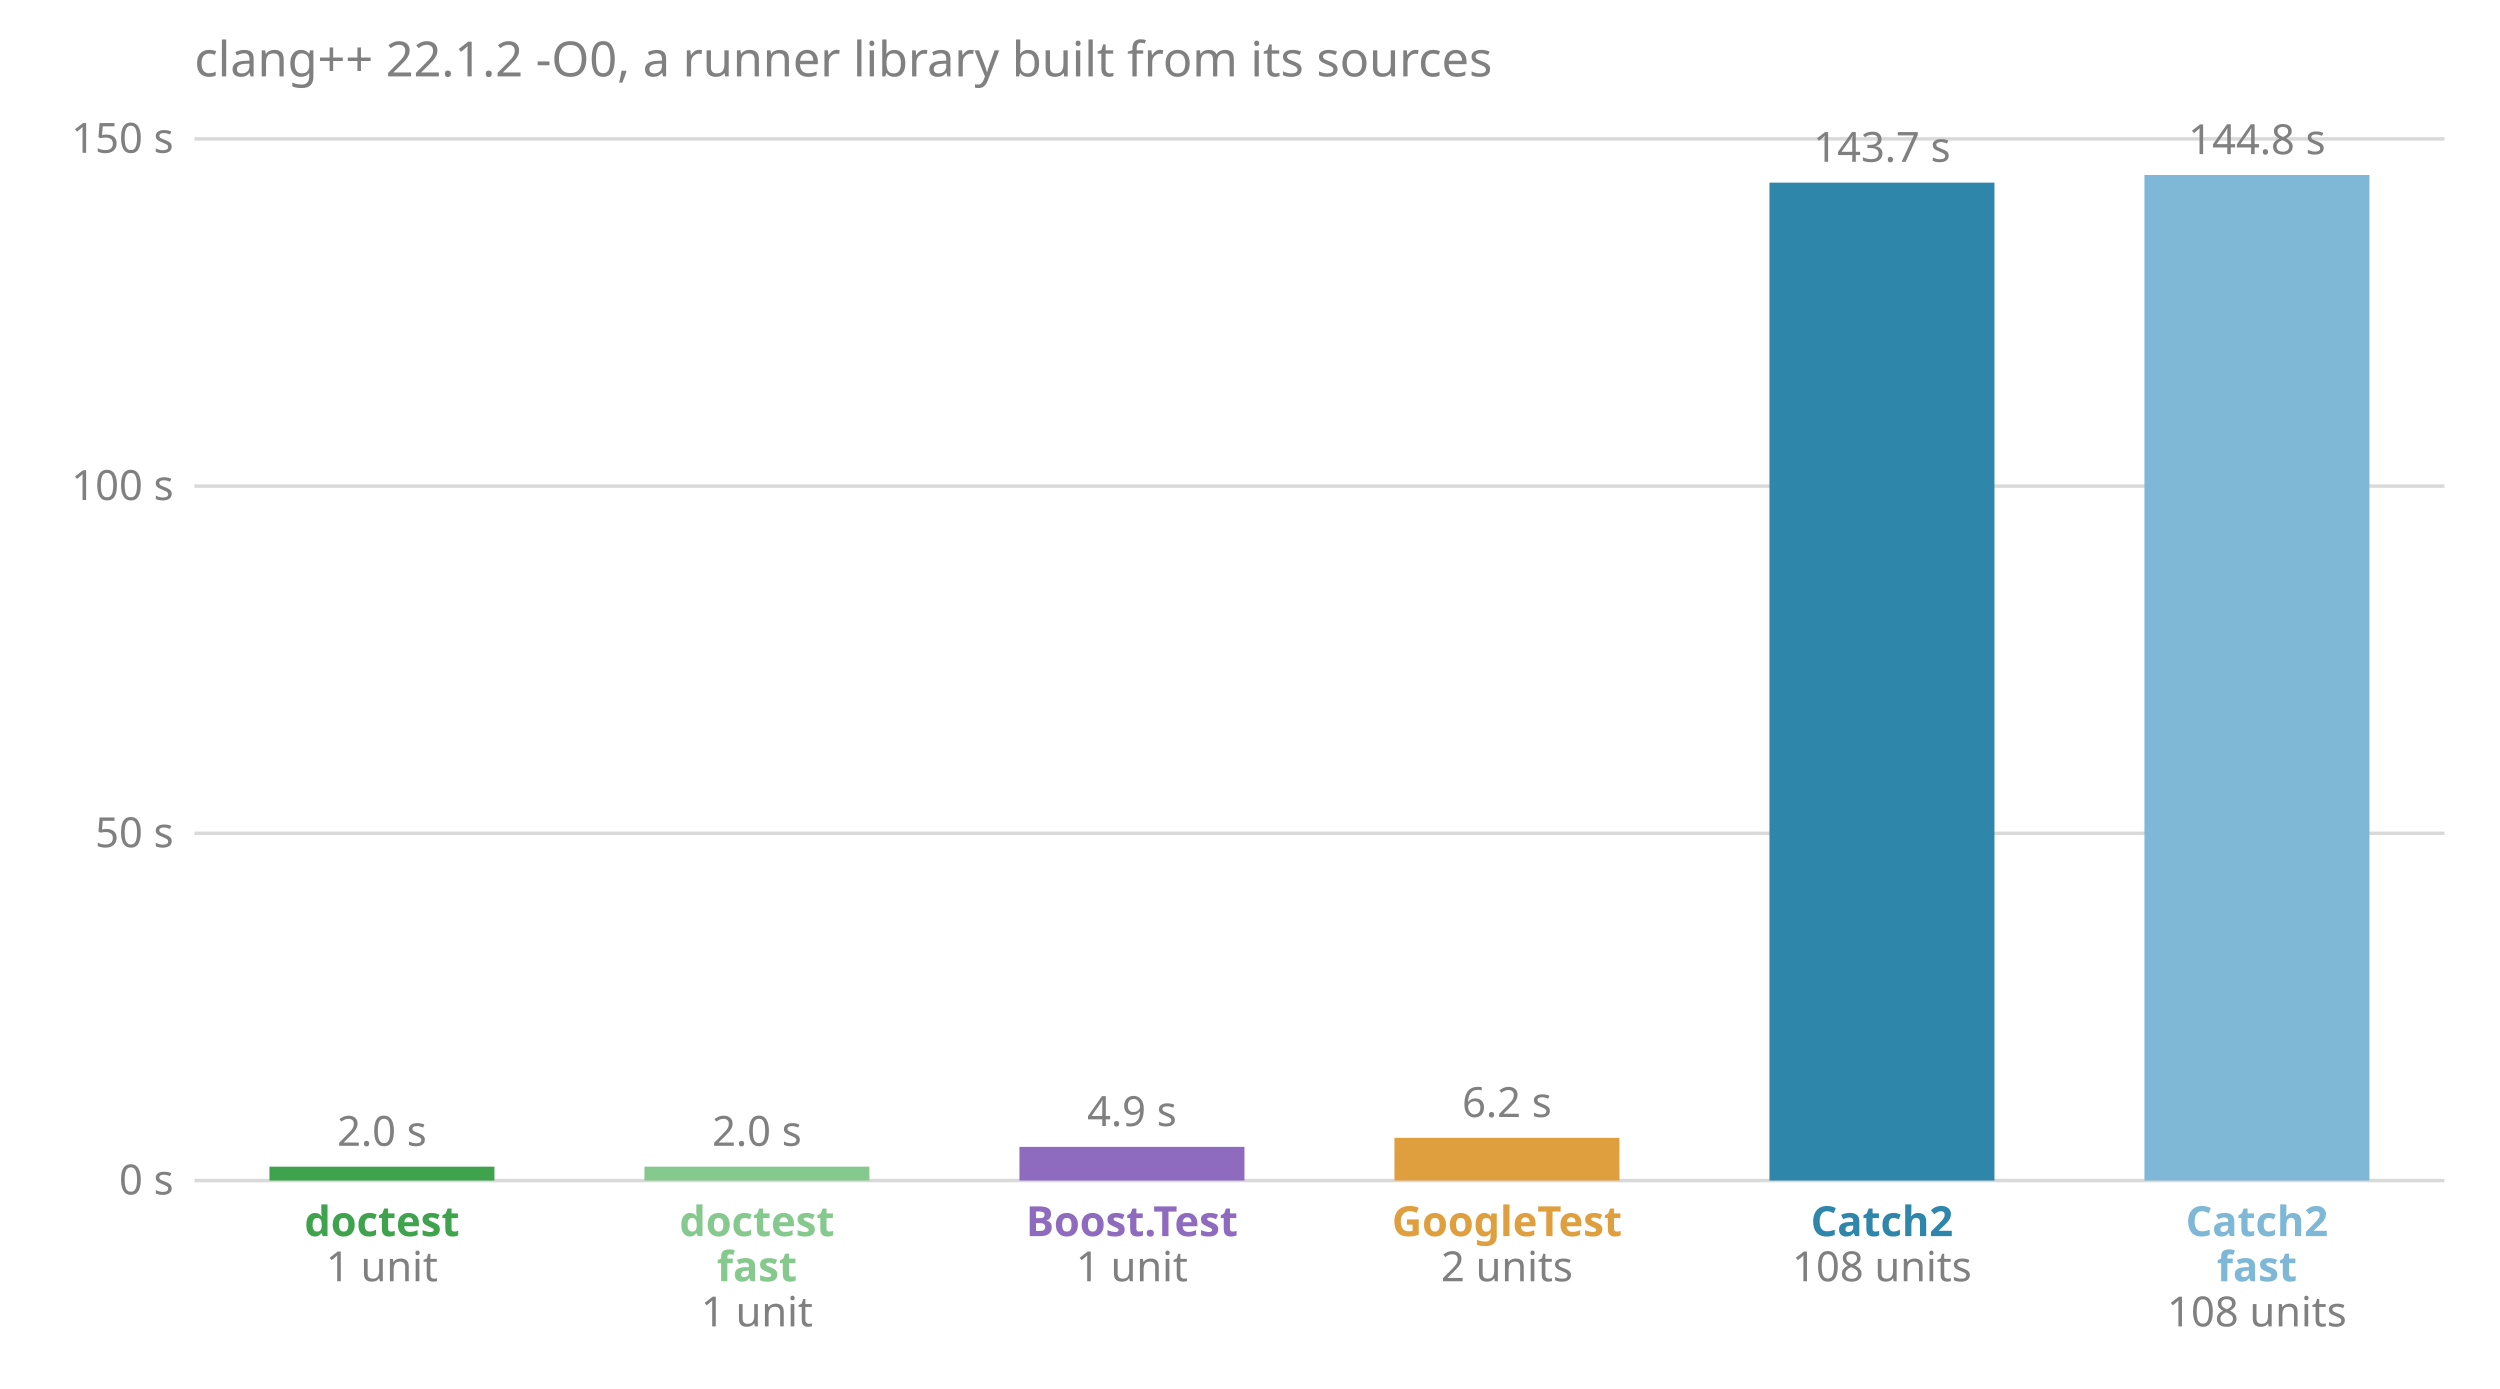
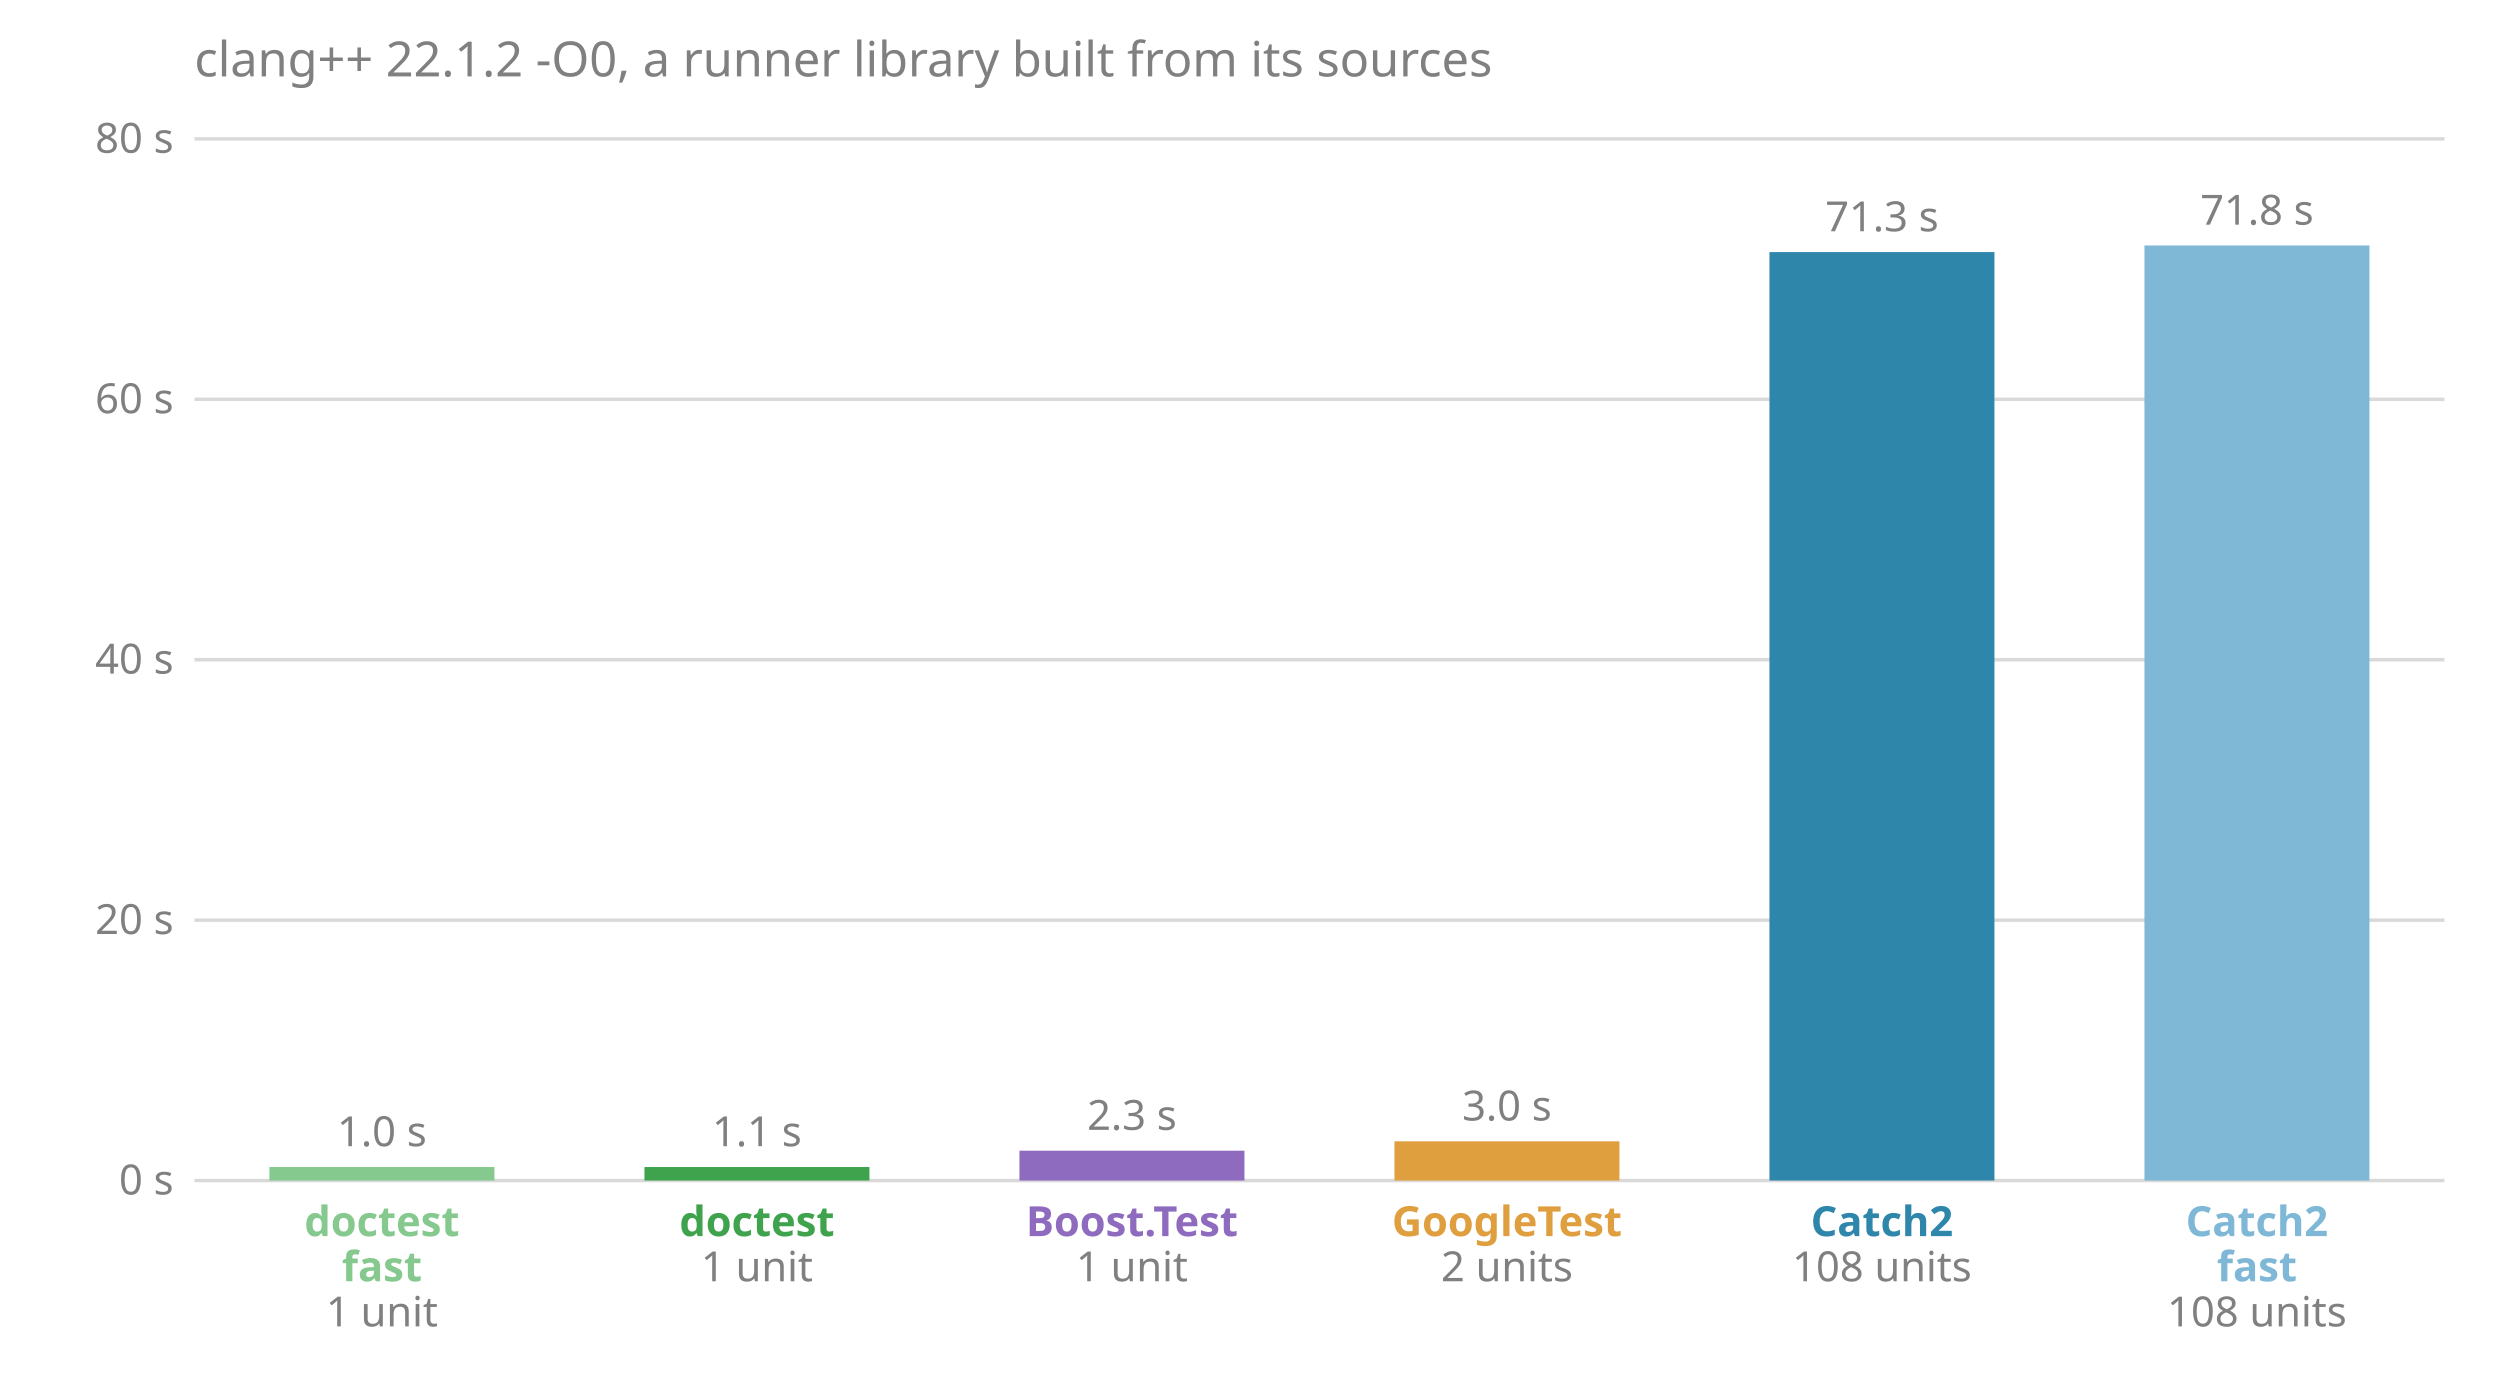
<svg xmlns="http://www.w3.org/2000/svg" viewBox="0 0 720 400" font-family="sans-serif" font-size="12">
  <text x="56.0" y="22.0" fill="#808080" font-size="14">clang++ 22.1.2 -O0, a runner library built from its sources</text>
  <line x1="56.0" x2="704.0" y1="340.0" y2="340.0" stroke="#808080" stroke-opacity="0.3" />
  <text x="50.0" y="344.0" fill="#808080" text-anchor="end">0 s</text>
-   <line x1="56.0" x2="704.0" y1="240.0" y2="240.0" stroke="#808080" stroke-opacity="0.3" />
-   <text x="50.0" y="244.0" fill="#808080" text-anchor="end">50 s</text>
-   <line x1="56.0" x2="704.0" y1="140.0" y2="140.0" stroke="#808080" stroke-opacity="0.3" />
-   <text x="50.0" y="144.0" fill="#808080" text-anchor="end">100 s</text>
+   <line x1="56.0" x2="704.0" y1="265.0" y2="265.0" stroke="#808080" stroke-opacity="0.3" />
+   <text x="50.0" y="269.0" fill="#808080" text-anchor="end">20 s</text>
+   <line x1="56.0" x2="704.0" y1="190.0" y2="190.0" stroke="#808080" stroke-opacity="0.3" />
+   <text x="50.0" y="194.0" fill="#808080" text-anchor="end">40 s</text>
+   <line x1="56.0" x2="704.0" y1="115.0" y2="115.0" stroke="#808080" stroke-opacity="0.3" />
+   <text x="50.0" y="119.0" fill="#808080" text-anchor="end">60 s</text>
  <line x1="56.0" x2="704.0" y1="40.0" y2="40.0" stroke="#808080" stroke-opacity="0.3" />
-   <text x="50.0" y="44.0" fill="#808080" text-anchor="end">150 s</text>
-   <rect x="77.6" y="336.0" width="64.8" height="4.0" fill="#3fa34d" />
-   <text x="110.0" y="330.0" fill="#808080" text-anchor="middle">2.0 s</text>
-   <text x="110.0" y="356.0" fill="#3fa34d" font-weight="bold" text-anchor="middle">doctest</text>
-   <text x="110.0" y="369.0" fill="#808080" text-anchor="middle">1 unit</text>
-   <rect x="185.6" y="336.0" width="64.8" height="4.0" fill="#86c98e" />
-   <text x="218.0" y="330.0" fill="#808080" text-anchor="middle">2.0 s</text>
-   <text x="218.0" y="356.0" fill="#86c98e" font-weight="bold" text-anchor="middle">doctest</text>
-   <text x="218.0" y="369.0" fill="#86c98e" font-weight="bold" text-anchor="middle">fast</text>
-   <text x="218.0" y="382.0" fill="#808080" text-anchor="middle">1 unit</text>
-   <rect x="293.6" y="330.3" width="64.8" height="9.7" fill="#8e6bbf" />
-   <text x="326.0" y="324.3" fill="#808080" text-anchor="middle">4.9 s</text>
+   <text x="50.0" y="44.0" fill="#808080" text-anchor="end">80 s</text>
+   <rect x="77.6" y="336.1" width="64.8" height="3.9" fill="#86c98e" />
+   <text x="110.0" y="330.1" fill="#808080" text-anchor="middle">1.0 s</text>
+   <text x="110.0" y="356.0" fill="#86c98e" font-weight="bold" text-anchor="middle">doctest</text>
+   <text x="110.0" y="369.0" fill="#86c98e" font-weight="bold" text-anchor="middle">fast</text>
+   <text x="110.0" y="382.0" fill="#808080" text-anchor="middle">1 unit</text>
+   <rect x="185.6" y="336.1" width="64.8" height="3.9" fill="#3fa34d" />
+   <text x="218.0" y="330.1" fill="#808080" text-anchor="middle">1.1 s</text>
+   <text x="218.0" y="356.0" fill="#3fa34d" font-weight="bold" text-anchor="middle">doctest</text>
+   <text x="218.0" y="369.0" fill="#808080" text-anchor="middle">1 unit</text>
+   <rect x="293.6" y="331.4" width="64.8" height="8.6" fill="#8e6bbf" />
+   <text x="326.0" y="325.4" fill="#808080" text-anchor="middle">2.3 s</text>
  <text x="326.0" y="356.0" fill="#8e6bbf" font-weight="bold" text-anchor="middle">Boost.Test</text>
  <text x="326.0" y="369.0" fill="#808080" text-anchor="middle">1 unit</text>
-   <rect x="401.6" y="327.7" width="64.8" height="12.3" fill="#e09f3e" />
-   <text x="434.0" y="321.7" fill="#808080" text-anchor="middle">6.2 s</text>
+   <rect x="401.6" y="328.7" width="64.8" height="11.3" fill="#e09f3e" />
+   <text x="434.0" y="322.7" fill="#808080" text-anchor="middle">3.0 s</text>
  <text x="434.0" y="356.0" fill="#e09f3e" font-weight="bold" text-anchor="middle">GoogleTest</text>
  <text x="434.0" y="369.0" fill="#808080" text-anchor="middle">2 units</text>
-   <rect x="509.6" y="52.6" width="64.8" height="287.4" fill="#2e86ab" />
-   <text x="542.0" y="46.6" fill="#808080" text-anchor="middle">143.7 s</text>
+   <rect x="509.6" y="72.6" width="64.8" height="267.4" fill="#2e86ab" />
+   <text x="542.0" y="66.6" fill="#808080" text-anchor="middle">71.3 s</text>
  <text x="542.0" y="356.0" fill="#2e86ab" font-weight="bold" text-anchor="middle">Catch2</text>
  <text x="542.0" y="369.0" fill="#808080" text-anchor="middle">108 units</text>
-   <rect x="617.6" y="50.4" width="64.8" height="289.6" fill="#7fb8d6" />
-   <text x="650.0" y="44.4" fill="#808080" text-anchor="middle">144.8 s</text>
+   <rect x="617.6" y="70.7" width="64.8" height="269.3" fill="#7fb8d6" />
+   <text x="650.0" y="64.7" fill="#808080" text-anchor="middle">71.8 s</text>
  <text x="650.0" y="356.0" fill="#7fb8d6" font-weight="bold" text-anchor="middle">Catch2</text>
  <text x="650.0" y="369.0" fill="#7fb8d6" font-weight="bold" text-anchor="middle">fast</text>
  <text x="650.0" y="382.0" fill="#808080" text-anchor="middle">108 units</text>
</svg>
